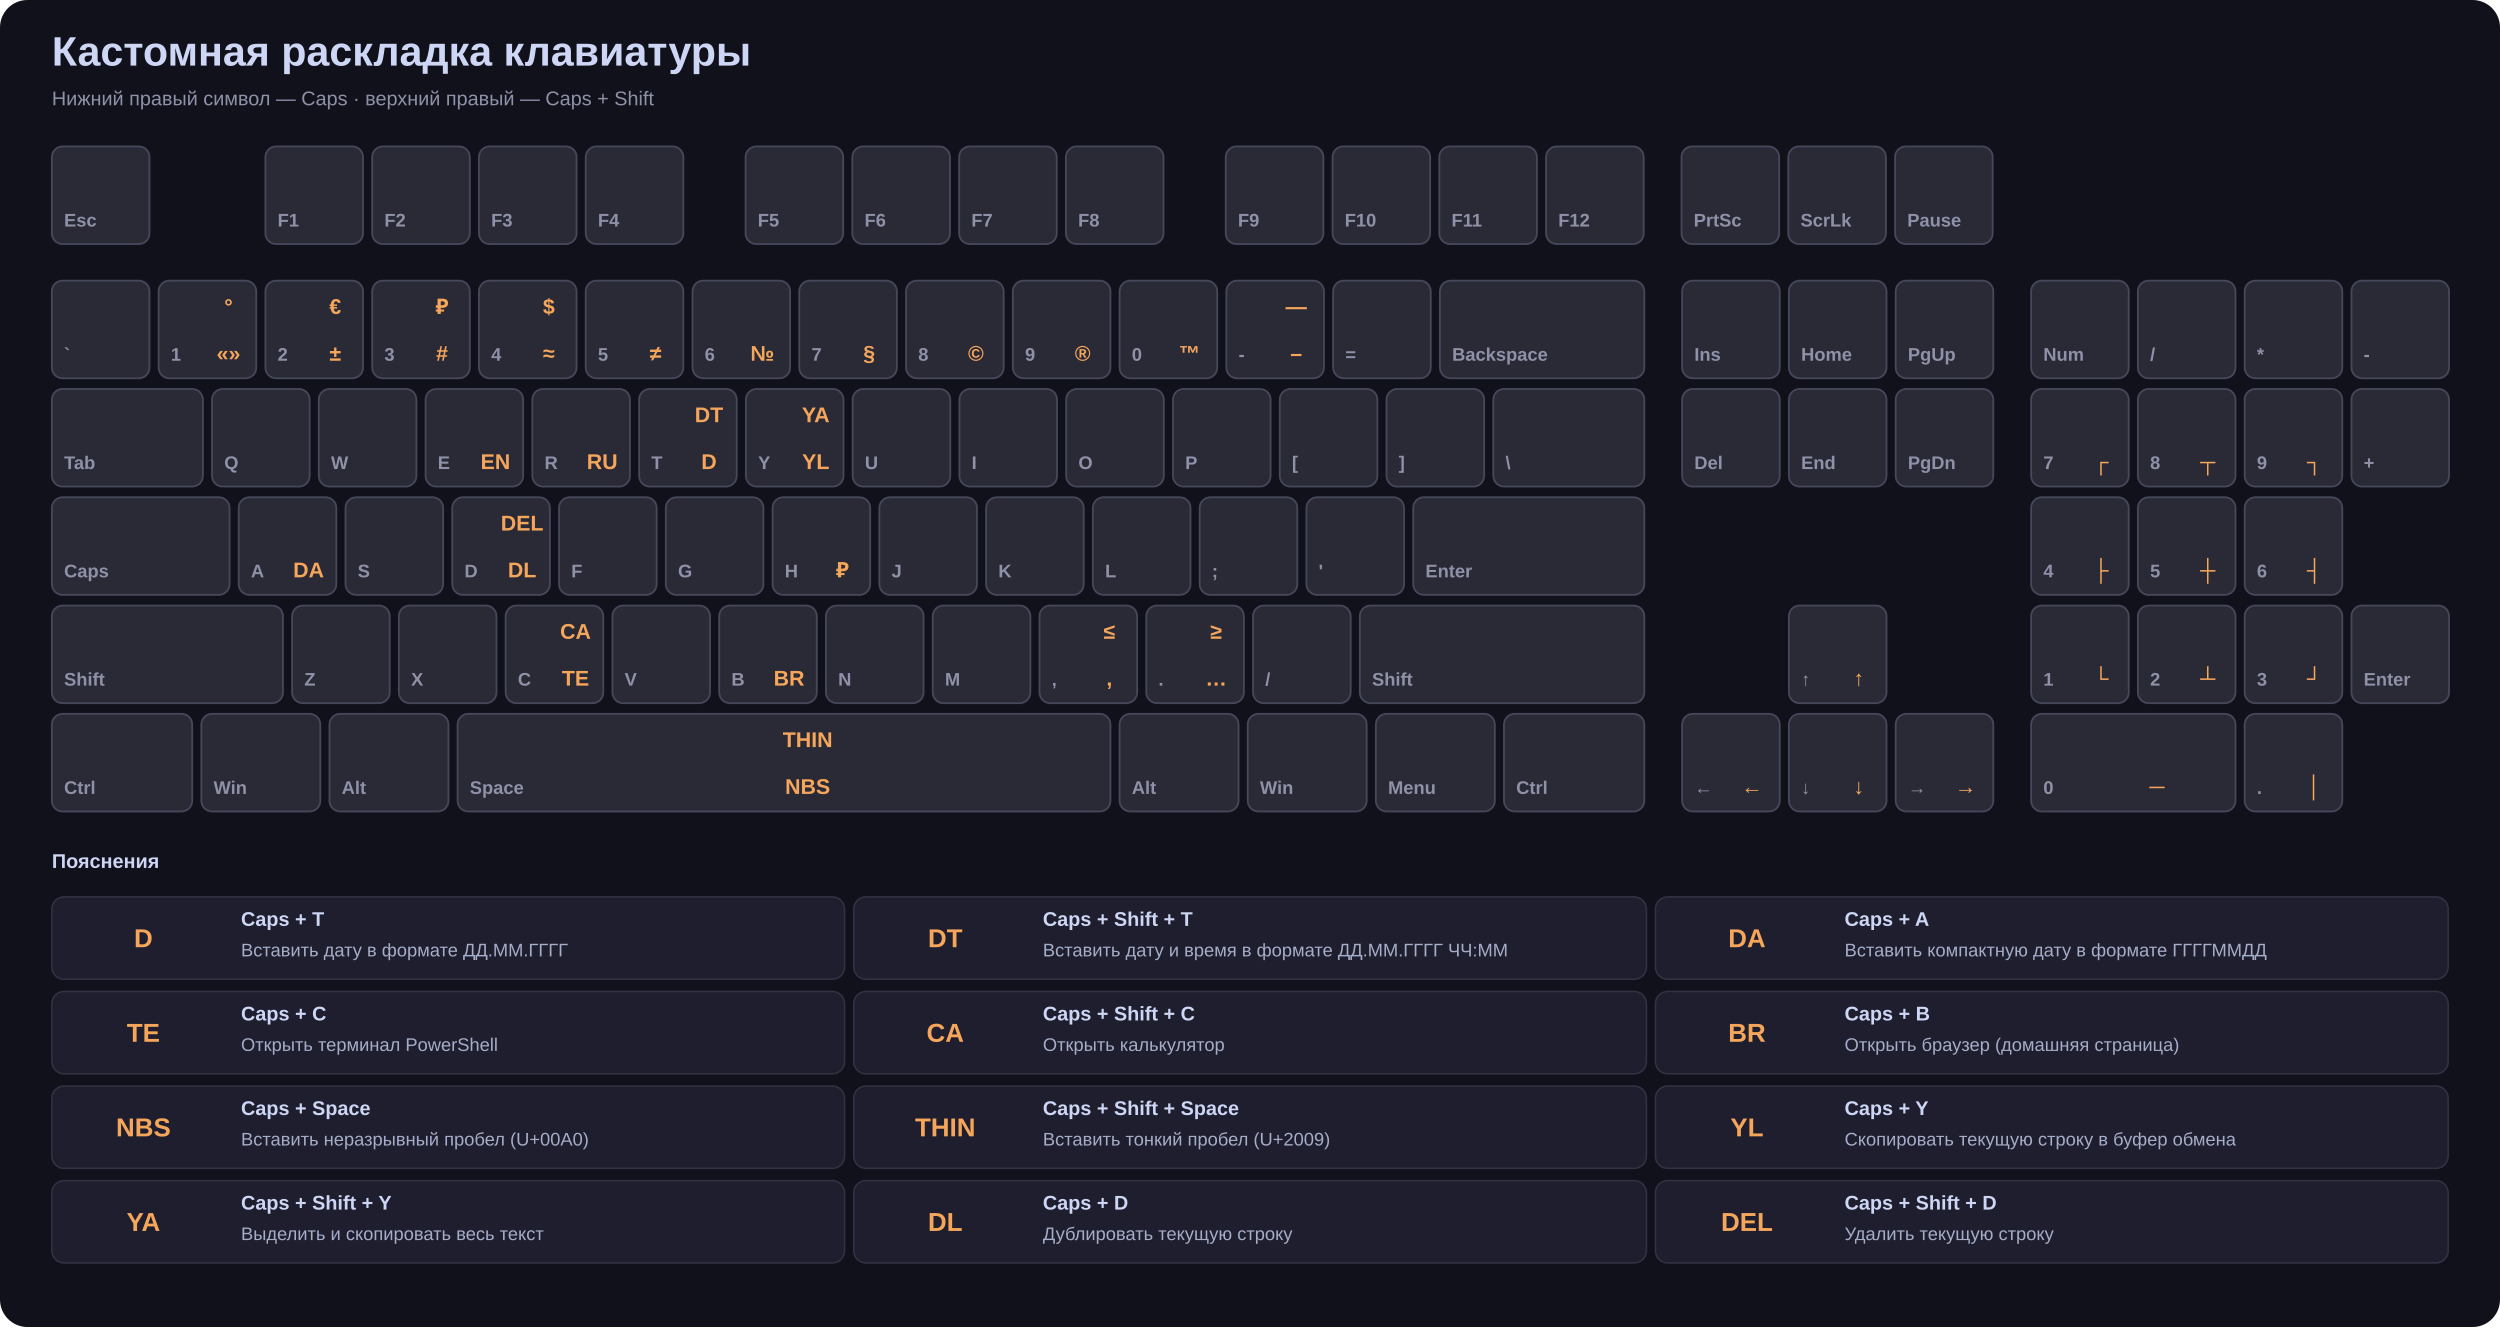
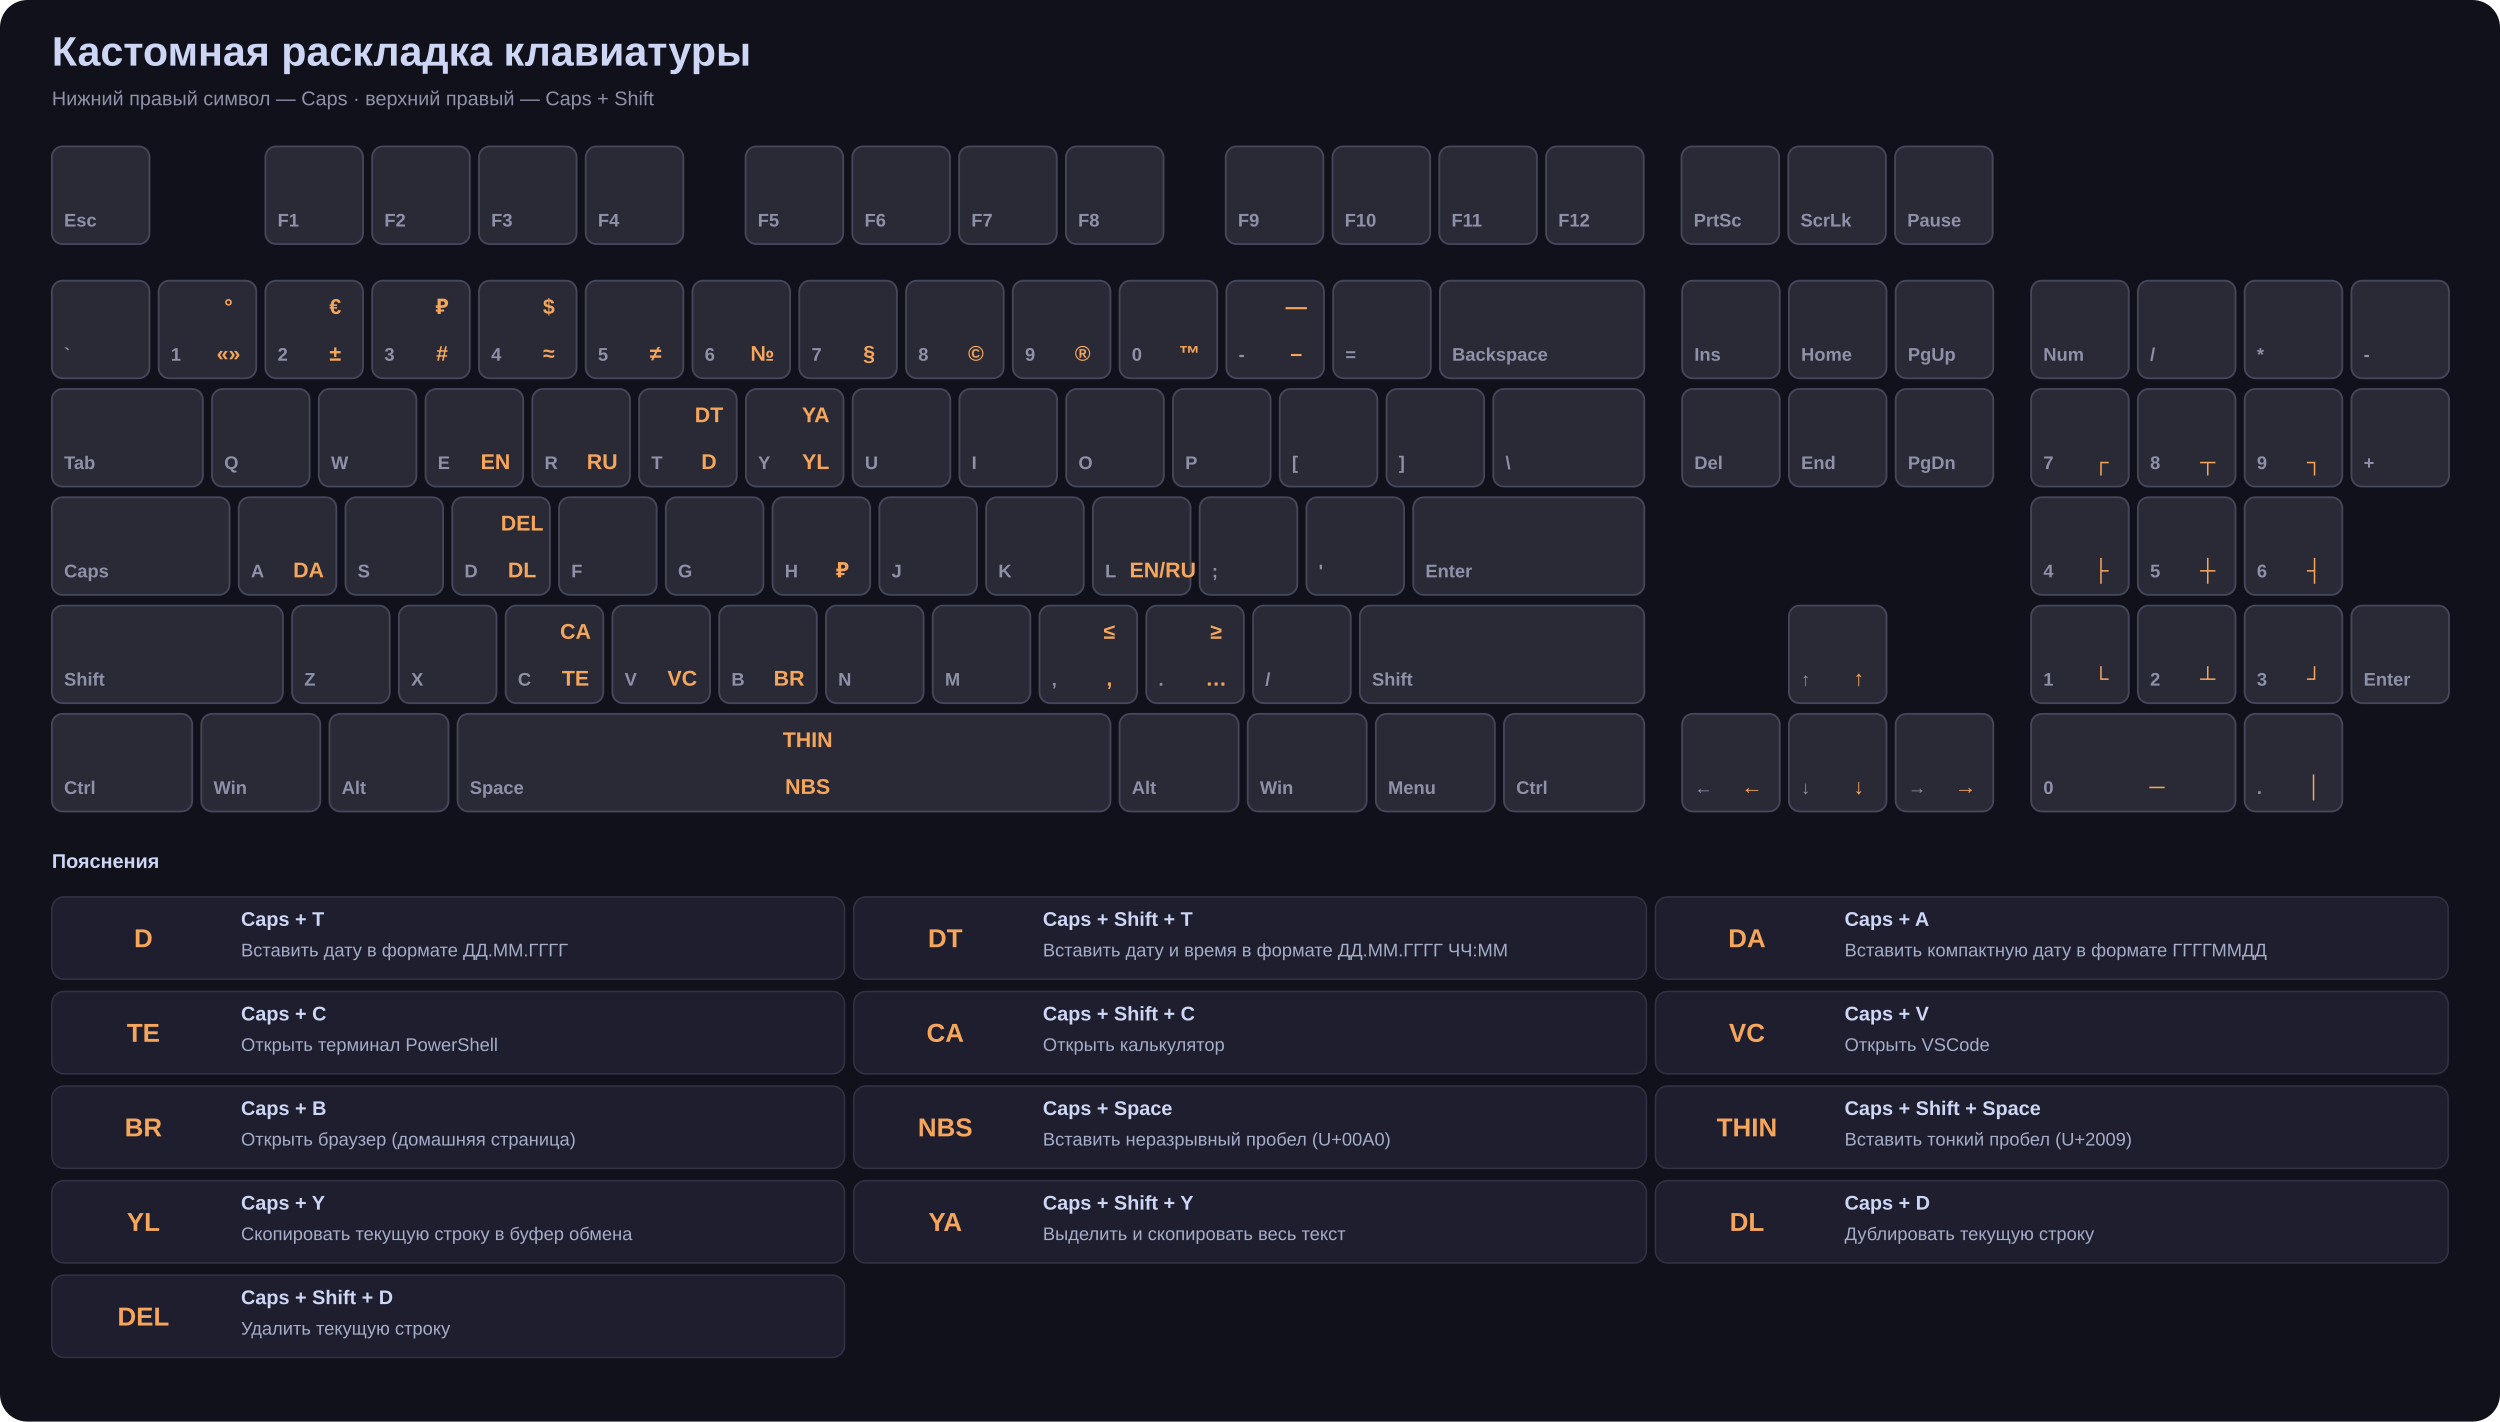
- <svg xmlns="http://www.w3.org/2000/svg" width="1639" height="870" viewBox="0 0 1639 870">
+ <svg xmlns="http://www.w3.org/2000/svg" width="1639" height="932" viewBox="0 0 1639 932">
  <style>
    text { font-family: "Segoe UI", Arial, sans-serif; }
    .base { fill: #292a36; stroke: #45475a; stroke-width: 1.2; }
    .key-label { fill: #8f91a8; font-size: 12px; font-weight: 600; }
    .value { fill: #f5a65b; font-size: 14px; font-weight: 800; }
    .title { fill: #cdd6f4; font-size: 27px; font-weight: 700; }
    .subtitle { fill: #8f91a8; font-size: 13px; }
    .note-title { fill: #cdd6f4; font-size: 13px; font-weight: 700; }
    .note-text { fill: #a6adc8; font-size: 12px; }
</style>
  <rect width="100%" height="100%" fill="#11111b" rx="18" />
  <text x="34.0" y="43.0" class="title">Кастомная раскладка клавиатуры</text>
  <text x="34.0" y="69.0" class="subtitle">Нижний правый символ — Caps · верхний правый — Caps + Shift</text>
  <rect x="34.0" y="96.0" width="64.0" height="64" rx="7" class="base" />
  <text x="42.0" y="148.5" class="key-label" text-anchor="start">Esc</text>
  <rect x="174.0" y="96.0" width="64.0" height="64" rx="7" class="base" />
  <text x="182.0" y="148.5" class="key-label" text-anchor="start">F1</text>
  <rect x="244.0" y="96.0" width="64.0" height="64" rx="7" class="base" />
  <text x="252.0" y="148.5" class="key-label" text-anchor="start">F2</text>
  <rect x="314.0" y="96.0" width="64.0" height="64" rx="7" class="base" />
  <text x="322.0" y="148.5" class="key-label" text-anchor="start">F3</text>
  <rect x="384.0" y="96.0" width="64.0" height="64" rx="7" class="base" />
  <text x="392.0" y="148.5" class="key-label" text-anchor="start">F4</text>
  <rect x="488.8" y="96.0" width="64.0" height="64" rx="7" class="base" />
  <text x="496.8" y="148.5" class="key-label" text-anchor="start">F5</text>
  <rect x="558.8" y="96.0" width="64.0" height="64" rx="7" class="base" />
  <text x="566.8" y="148.5" class="key-label" text-anchor="start">F6</text>
  <rect x="628.8" y="96.0" width="64.0" height="64" rx="7" class="base" />
  <text x="636.8" y="148.5" class="key-label" text-anchor="start">F7</text>
  <rect x="698.8" y="96.0" width="64.0" height="64" rx="7" class="base" />
  <text x="706.8" y="148.5" class="key-label" text-anchor="start">F8</text>
  <rect x="803.6" y="96.0" width="64.0" height="64" rx="7" class="base" />
  <text x="811.6" y="148.5" class="key-label" text-anchor="start">F9</text>
  <rect x="873.6" y="96.0" width="64.0" height="64" rx="7" class="base" />
  <text x="881.6" y="148.5" class="key-label" text-anchor="start">F10</text>
  <rect x="943.6" y="96.0" width="64.0" height="64" rx="7" class="base" />
  <text x="951.6" y="148.5" class="key-label" text-anchor="start">F11</text>
  <rect x="1013.6" y="96.0" width="64.0" height="64" rx="7" class="base" />
  <text x="1021.6" y="148.5" class="key-label" text-anchor="start">F12</text>
  <rect x="1102.4" y="96.0" width="64.0" height="64" rx="7" class="base" />
  <text x="1110.4" y="148.5" class="key-label" text-anchor="start">PrtSc</text>
  <rect x="1172.4" y="96.0" width="64.0" height="64" rx="7" class="base" />
  <text x="1180.4" y="148.5" class="key-label" text-anchor="start">ScrLk</text>
  <rect x="1242.4" y="96.0" width="64.0" height="64" rx="7" class="base" />
  <text x="1250.4" y="148.5" class="key-label" text-anchor="start">Pause</text>
  <rect x="34.0" y="184.0" width="64.0" height="64" rx="7" class="base" />
  <text x="42.0" y="236.5" class="key-label" text-anchor="start">`</text>
  <rect x="104.0" y="184.0" width="64.0" height="64" rx="7" class="base" />
  <text x="112.0" y="236.5" class="key-label" text-anchor="start">1</text>
  <text x="149.8" y="205.8" class="value" text-anchor="middle">°</text>
  <text x="149.8" y="236.5" class="value" text-anchor="middle">«»</text>
  <rect x="174.0" y="184.0" width="64.0" height="64" rx="7" class="base" />
  <text x="182.0" y="236.5" class="key-label" text-anchor="start">2</text>
  <text x="219.8" y="205.8" class="value" text-anchor="middle">€</text>
  <text x="219.8" y="236.5" class="value" text-anchor="middle">±</text>
  <rect x="244.0" y="184.0" width="64.0" height="64" rx="7" class="base" />
  <text x="252.0" y="236.5" class="key-label" text-anchor="start">3</text>
  <text x="289.8" y="205.8" class="value" text-anchor="middle">₽</text>
  <text x="289.8" y="236.5" class="value" text-anchor="middle">#</text>
  <rect x="314.0" y="184.0" width="64.0" height="64" rx="7" class="base" />
  <text x="322.0" y="236.5" class="key-label" text-anchor="start">4</text>
  <text x="359.8" y="205.8" class="value" text-anchor="middle">$</text>
  <text x="359.8" y="236.5" class="value" text-anchor="middle">≈</text>
  <rect x="384.0" y="184.0" width="64.0" height="64" rx="7" class="base" />
  <text x="392.0" y="236.5" class="key-label" text-anchor="start">5</text>
  <text x="429.8" y="236.5" class="value" text-anchor="middle">≠</text>
  <rect x="454.0" y="184.0" width="64.0" height="64" rx="7" class="base" />
  <text x="462.0" y="236.5" class="key-label" text-anchor="start">6</text>
  <text x="499.8" y="236.5" class="value" text-anchor="middle">№</text>
  <rect x="524.0" y="184.0" width="64.0" height="64" rx="7" class="base" />
  <text x="532.0" y="236.5" class="key-label" text-anchor="start">7</text>
  <text x="569.8" y="236.5" class="value" text-anchor="middle">§</text>
  <rect x="594.0" y="184.0" width="64.0" height="64" rx="7" class="base" />
  <text x="602.0" y="236.5" class="key-label" text-anchor="start">8</text>
  <text x="639.8" y="236.5" class="value" text-anchor="middle">©</text>
  <rect x="664.0" y="184.0" width="64.0" height="64" rx="7" class="base" />
  <text x="672.0" y="236.5" class="key-label" text-anchor="start">9</text>
  <text x="709.8" y="236.5" class="value" text-anchor="middle">®</text>
  <rect x="734.0" y="184.0" width="64.0" height="64" rx="7" class="base" />
  <text x="742.0" y="236.5" class="key-label" text-anchor="start">0</text>
  <text x="779.8" y="236.5" class="value" text-anchor="middle">™</text>
  <rect x="804.0" y="184.0" width="64.0" height="64" rx="7" class="base" />
  <text x="812.0" y="236.5" class="key-label" text-anchor="start">-</text>
  <text x="849.8" y="205.8" class="value" text-anchor="middle">—</text>
  <text x="849.8" y="236.5" class="value" text-anchor="middle">–</text>
  <rect x="874.0" y="184.0" width="64.0" height="64" rx="7" class="base" />
  <text x="882.0" y="236.5" class="key-label" text-anchor="start">=</text>
  <rect x="944.0" y="184.0" width="134.0" height="64" rx="7" class="base" />
  <text x="952.0" y="236.5" class="key-label" text-anchor="start">Backspace</text>
  <rect x="1102.8" y="184.0" width="64.0" height="64" rx="7" class="base" />
  <text x="1110.8" y="236.5" class="key-label" text-anchor="start">Ins</text>
  <rect x="1172.8" y="184.0" width="64.0" height="64" rx="7" class="base" />
  <text x="1180.8" y="236.5" class="key-label" text-anchor="start">Home</text>
  <rect x="1242.8" y="184.0" width="64.0" height="64" rx="7" class="base" />
  <text x="1250.8" y="236.5" class="key-label" text-anchor="start">PgUp</text>
  <rect x="1331.6" y="184.0" width="64.0" height="64" rx="7" class="base" />
  <text x="1339.6" y="236.5" class="key-label" text-anchor="start">Num</text>
  <rect x="1401.6" y="184.0" width="64.0" height="64" rx="7" class="base" />
  <text x="1409.6" y="236.5" class="key-label" text-anchor="start">/</text>
  <rect x="1471.6" y="184.0" width="64.0" height="64" rx="7" class="base" />
  <text x="1479.6" y="236.5" class="key-label" text-anchor="start">*</text>
  <rect x="1541.6" y="184.0" width="64.0" height="64" rx="7" class="base" />
  <text x="1549.6" y="236.5" class="key-label" text-anchor="start">-</text>
  <rect x="34.0" y="255.0" width="99.0" height="64" rx="7" class="base" />
  <text x="42.0" y="307.5" class="key-label" text-anchor="start">Tab</text>
  <rect x="139.0" y="255.0" width="64.0" height="64" rx="7" class="base" />
  <text x="147.0" y="307.5" class="key-label" text-anchor="start">Q</text>
  <rect x="209.0" y="255.0" width="64.0" height="64" rx="7" class="base" />
  <text x="217.0" y="307.5" class="key-label" text-anchor="start">W</text>
  <rect x="279.0" y="255.0" width="64.0" height="64" rx="7" class="base" />
  <text x="287.0" y="307.5" class="key-label" text-anchor="start">E</text>
  <text x="324.8" y="307.5" class="value" text-anchor="middle">EN</text>
  <rect x="349.0" y="255.0" width="64.0" height="64" rx="7" class="base" />
  <text x="357.0" y="307.5" class="key-label" text-anchor="start">R</text>
  <text x="394.8" y="307.5" class="value" text-anchor="middle">RU</text>
  <rect x="419.0" y="255.0" width="64.0" height="64" rx="7" class="base" />
  <text x="427.0" y="307.5" class="key-label" text-anchor="start">T</text>
  <text x="464.8" y="276.8" class="value" text-anchor="middle">DT</text>
  <text x="464.8" y="307.5" class="value" text-anchor="middle">D</text>
  <rect x="489.0" y="255.0" width="64.0" height="64" rx="7" class="base" />
  <text x="497.0" y="307.5" class="key-label" text-anchor="start">Y</text>
  <text x="534.8" y="276.8" class="value" text-anchor="middle">YA</text>
  <text x="534.8" y="307.5" class="value" text-anchor="middle">YL</text>
  <rect x="559.0" y="255.0" width="64.0" height="64" rx="7" class="base" />
  <text x="567.0" y="307.5" class="key-label" text-anchor="start">U</text>
  <rect x="629.0" y="255.0" width="64.0" height="64" rx="7" class="base" />
  <text x="637.0" y="307.5" class="key-label" text-anchor="start">I</text>
  <rect x="699.0" y="255.0" width="64.0" height="64" rx="7" class="base" />
  <text x="707.0" y="307.5" class="key-label" text-anchor="start">O</text>
  <rect x="769.0" y="255.0" width="64.0" height="64" rx="7" class="base" />
  <text x="777.0" y="307.5" class="key-label" text-anchor="start">P</text>
  <rect x="839.0" y="255.0" width="64.0" height="64" rx="7" class="base" />
  <text x="847.0" y="307.5" class="key-label" text-anchor="start">[</text>
  <rect x="909.0" y="255.0" width="64.0" height="64" rx="7" class="base" />
  <text x="917.0" y="307.5" class="key-label" text-anchor="start">]</text>
  <rect x="979.0" y="255.0" width="99.0" height="64" rx="7" class="base" />
  <text x="987.0" y="307.5" class="key-label" text-anchor="start">\</text>
  <rect x="1102.8" y="255.0" width="64.0" height="64" rx="7" class="base" />
  <text x="1110.8" y="307.5" class="key-label" text-anchor="start">Del</text>
  <rect x="1172.8" y="255.0" width="64.0" height="64" rx="7" class="base" />
  <text x="1180.8" y="307.5" class="key-label" text-anchor="start">End</text>
  <rect x="1242.8" y="255.0" width="64.0" height="64" rx="7" class="base" />
  <text x="1250.8" y="307.5" class="key-label" text-anchor="start">PgDn</text>
  <rect x="1331.6" y="255.0" width="64.0" height="64" rx="7" class="base" />
  <text x="1339.6" y="307.5" class="key-label" text-anchor="start">7</text>
  <text x="1377.4" y="307.5" class="value" text-anchor="middle">┌</text>
  <rect x="1401.6" y="255.0" width="64.0" height="64" rx="7" class="base" />
  <text x="1409.6" y="307.5" class="key-label" text-anchor="start">8</text>
  <text x="1447.4" y="307.5" class="value" text-anchor="middle">┬</text>
  <rect x="1471.6" y="255.0" width="64.0" height="64" rx="7" class="base" />
  <text x="1479.6" y="307.5" class="key-label" text-anchor="start">9</text>
  <text x="1517.4" y="307.5" class="value" text-anchor="middle">┐</text>
  <rect x="1541.6" y="255.0" width="64.0" height="64" rx="7" class="base" />
  <text x="1549.6" y="307.5" class="key-label" text-anchor="start">+</text>
  <rect x="34.0" y="326.0" width="116.5" height="64" rx="7" class="base" />
  <text x="42.0" y="378.5" class="key-label" text-anchor="start">Caps</text>
  <rect x="156.5" y="326.0" width="64.0" height="64" rx="7" class="base" />
  <text x="164.5" y="378.5" class="key-label" text-anchor="start">A</text>
  <text x="202.3" y="378.5" class="value" text-anchor="middle">DA</text>
  <rect x="226.5" y="326.0" width="64.0" height="64" rx="7" class="base" />
  <text x="234.5" y="378.5" class="key-label" text-anchor="start">S</text>
  <rect x="296.5" y="326.0" width="64.0" height="64" rx="7" class="base" />
  <text x="304.5" y="378.5" class="key-label" text-anchor="start">D</text>
  <text x="342.3" y="347.8" class="value" text-anchor="middle">DEL</text>
  <text x="342.3" y="378.5" class="value" text-anchor="middle">DL</text>
  <rect x="366.5" y="326.0" width="64.0" height="64" rx="7" class="base" />
  <text x="374.5" y="378.5" class="key-label" text-anchor="start">F</text>
  <rect x="436.5" y="326.0" width="64.0" height="64" rx="7" class="base" />
  <text x="444.5" y="378.5" class="key-label" text-anchor="start">G</text>
  <rect x="506.5" y="326.0" width="64.0" height="64" rx="7" class="base" />
  <text x="514.5" y="378.5" class="key-label" text-anchor="start">H</text>
  <text x="552.3" y="378.5" class="value" text-anchor="middle">₽</text>
  <rect x="576.5" y="326.0" width="64.0" height="64" rx="7" class="base" />
  <text x="584.5" y="378.5" class="key-label" text-anchor="start">J</text>
  <rect x="646.5" y="326.0" width="64.0" height="64" rx="7" class="base" />
  <text x="654.5" y="378.5" class="key-label" text-anchor="start">K</text>
  <rect x="716.5" y="326.0" width="64.0" height="64" rx="7" class="base" />
  <text x="724.5" y="378.5" class="key-label" text-anchor="start">L</text>
+   <text x="762.3" y="378.5" class="value" text-anchor="middle">EN/RU</text>
  <rect x="786.5" y="326.0" width="64.0" height="64" rx="7" class="base" />
  <text x="794.5" y="378.5" class="key-label" text-anchor="start">;</text>
  <rect x="856.5" y="326.0" width="64.0" height="64" rx="7" class="base" />
  <text x="864.5" y="378.5" class="key-label" text-anchor="start">'</text>
  <rect x="926.5" y="326.0" width="151.5" height="64" rx="7" class="base" />
  <text x="934.5" y="378.5" class="key-label" text-anchor="start">Enter</text>
  <rect x="1331.6" y="326.0" width="64.0" height="64" rx="7" class="base" />
  <text x="1339.6" y="378.5" class="key-label" text-anchor="start">4</text>
  <text x="1377.4" y="378.5" class="value" text-anchor="middle">├</text>
  <rect x="1401.6" y="326.0" width="64.0" height="64" rx="7" class="base" />
  <text x="1409.6" y="378.5" class="key-label" text-anchor="start">5</text>
  <text x="1447.4" y="378.5" class="value" text-anchor="middle">┼</text>
  <rect x="1471.6" y="326.0" width="64.0" height="64" rx="7" class="base" />
  <text x="1479.6" y="378.5" class="key-label" text-anchor="start">6</text>
  <text x="1517.4" y="378.5" class="value" text-anchor="middle">┤</text>
  <rect x="34.0" y="397.0" width="151.5" height="64" rx="7" class="base" />
  <text x="42.0" y="449.5" class="key-label" text-anchor="start">Shift</text>
  <rect x="191.5" y="397.0" width="64.0" height="64" rx="7" class="base" />
  <text x="199.5" y="449.5" class="key-label" text-anchor="start">Z</text>
  <rect x="261.5" y="397.0" width="64.0" height="64" rx="7" class="base" />
  <text x="269.5" y="449.5" class="key-label" text-anchor="start">X</text>
  <rect x="331.5" y="397.0" width="64.0" height="64" rx="7" class="base" />
  <text x="339.5" y="449.5" class="key-label" text-anchor="start">C</text>
  <text x="377.3" y="418.8" class="value" text-anchor="middle">CA</text>
  <text x="377.3" y="449.5" class="value" text-anchor="middle">TE</text>
  <rect x="401.5" y="397.0" width="64.0" height="64" rx="7" class="base" />
  <text x="409.5" y="449.5" class="key-label" text-anchor="start">V</text>
+   <text x="447.3" y="449.5" class="value" text-anchor="middle">VC</text>
  <rect x="471.5" y="397.0" width="64.0" height="64" rx="7" class="base" />
  <text x="479.5" y="449.5" class="key-label" text-anchor="start">B</text>
  <text x="517.3" y="449.5" class="value" text-anchor="middle">BR</text>
  <rect x="541.5" y="397.0" width="64.0" height="64" rx="7" class="base" />
  <text x="549.5" y="449.5" class="key-label" text-anchor="start">N</text>
  <rect x="611.5" y="397.0" width="64.0" height="64" rx="7" class="base" />
  <text x="619.5" y="449.5" class="key-label" text-anchor="start">M</text>
  <rect x="681.5" y="397.0" width="64.0" height="64" rx="7" class="base" />
  <text x="689.5" y="449.5" class="key-label" text-anchor="start">,</text>
  <text x="727.3" y="418.8" class="value" text-anchor="middle">≤</text>
  <text x="727.3" y="449.5" class="value" text-anchor="middle">,</text>
  <rect x="751.5" y="397.0" width="64.0" height="64" rx="7" class="base" />
  <text x="759.5" y="449.5" class="key-label" text-anchor="start">.</text>
  <text x="797.3" y="418.8" class="value" text-anchor="middle">≥</text>
  <text x="797.3" y="449.5" class="value" text-anchor="middle">…</text>
  <rect x="821.5" y="397.0" width="64.0" height="64" rx="7" class="base" />
  <text x="829.5" y="449.5" class="key-label" text-anchor="start">/</text>
  <rect x="891.5" y="397.0" width="186.5" height="64" rx="7" class="base" />
  <text x="899.5" y="449.5" class="key-label" text-anchor="start">Shift</text>
  <rect x="1172.8" y="397.0" width="64.0" height="64" rx="7" class="base" />
  <text x="1180.8" y="449.5" class="key-label" text-anchor="start">↑</text>
  <text x="1218.6" y="449.5" class="value" text-anchor="middle">↑</text>
  <rect x="1331.6" y="397.0" width="64.0" height="64" rx="7" class="base" />
  <text x="1339.6" y="449.5" class="key-label" text-anchor="start">1</text>
  <text x="1377.4" y="449.5" class="value" text-anchor="middle">└</text>
  <rect x="1401.6" y="397.0" width="64.0" height="64" rx="7" class="base" />
  <text x="1409.6" y="449.5" class="key-label" text-anchor="start">2</text>
  <text x="1447.4" y="449.5" class="value" text-anchor="middle">┴</text>
  <rect x="1471.6" y="397.0" width="64.0" height="64" rx="7" class="base" />
  <text x="1479.6" y="449.5" class="key-label" text-anchor="start">3</text>
  <text x="1517.4" y="449.5" class="value" text-anchor="middle">┘</text>
  <rect x="1541.6" y="397.0" width="64.0" height="64" rx="7" class="base" />
  <text x="1549.6" y="449.5" class="key-label" text-anchor="start">Enter</text>
  <rect x="34.0" y="468.0" width="92.0" height="64" rx="7" class="base" />
  <text x="42.0" y="520.5" class="key-label" text-anchor="start">Ctrl</text>
  <rect x="132.0" y="468.0" width="78.0" height="64" rx="7" class="base" />
  <text x="140.0" y="520.5" class="key-label" text-anchor="start">Win</text>
  <rect x="216.0" y="468.0" width="78.0" height="64" rx="7" class="base" />
  <text x="224.0" y="520.5" class="key-label" text-anchor="start">Alt</text>
  <rect x="300.0" y="468.0" width="428.0" height="64" rx="7" class="base" />
  <text x="308.0" y="520.5" class="key-label" text-anchor="start">Space</text>
  <text x="529.5" y="489.8" class="value" text-anchor="middle">THIN</text>
  <text x="529.5" y="520.5" class="value" text-anchor="middle">NBS</text>
  <rect x="734.0" y="468.0" width="78.0" height="64" rx="7" class="base" />
  <text x="742.0" y="520.5" class="key-label" text-anchor="start">Alt</text>
  <rect x="818.0" y="468.0" width="78.0" height="64" rx="7" class="base" />
  <text x="826.0" y="520.5" class="key-label" text-anchor="start">Win</text>
  <rect x="902.0" y="468.0" width="78.0" height="64" rx="7" class="base" />
  <text x="910.0" y="520.5" class="key-label" text-anchor="start">Menu</text>
  <rect x="986.0" y="468.0" width="92.0" height="64" rx="7" class="base" />
  <text x="994.0" y="520.5" class="key-label" text-anchor="start">Ctrl</text>
  <rect x="1102.8" y="468.0" width="64.0" height="64" rx="7" class="base" />
  <text x="1110.8" y="520.5" class="key-label" text-anchor="start">←</text>
  <text x="1148.6" y="520.5" class="value" text-anchor="middle">←</text>
  <rect x="1172.8" y="468.0" width="64.0" height="64" rx="7" class="base" />
  <text x="1180.8" y="520.5" class="key-label" text-anchor="start">↓</text>
  <text x="1218.6" y="520.5" class="value" text-anchor="middle">↓</text>
  <rect x="1242.8" y="468.0" width="64.0" height="64" rx="7" class="base" />
  <text x="1250.8" y="520.5" class="key-label" text-anchor="start">→</text>
  <text x="1288.6" y="520.5" class="value" text-anchor="middle">→</text>
  <rect x="1331.6" y="468.0" width="134.0" height="64" rx="7" class="base" />
  <text x="1339.6" y="520.5" class="key-label" text-anchor="start">0</text>
  <text x="1414.1" y="520.5" class="value" text-anchor="middle">─</text>
  <rect x="1471.6" y="468.0" width="64.0" height="64" rx="7" class="base" />
  <text x="1479.6" y="520.5" class="key-label" text-anchor="start">.</text>
  <text x="1517.4" y="520.5" class="value" text-anchor="middle">│</text>
  <text x="34.0" y="569.0" class="note-title">Пояснения</text>
  <rect x="34.0" y="588.0" width="519.7" height="54" rx="8" fill="#1e1e2e" stroke="#313244" />
  <text x="94.0" y="621.0" class="value" text-anchor="middle" style="font-size:17px;font-weight:800">D</text>
  <text x="158.0" y="607.0" class="note-title" text-anchor="start">Caps + T</text>
  <text x="158.0" y="627.0" class="note-text" text-anchor="start">Вставить дату в формате ДД.ММ.ГГГГ</text>
  <rect x="559.7" y="588.0" width="519.7" height="54" rx="8" fill="#1e1e2e" stroke="#313244" />
  <text x="619.7" y="621.0" class="value" text-anchor="middle" style="font-size:17px;font-weight:800">DT</text>
  <text x="683.7" y="607.0" class="note-title" text-anchor="start">Caps + Shift + T</text>
  <text x="683.7" y="627.0" class="note-text" text-anchor="start">Вставить дату и время в формате ДД.ММ.ГГГГ ЧЧ:ММ</text>
  <rect x="1085.3" y="588.0" width="519.7" height="54" rx="8" fill="#1e1e2e" stroke="#313244" />
  <text x="1145.3" y="621.0" class="value" text-anchor="middle" style="font-size:17px;font-weight:800">DA</text>
  <text x="1209.3" y="607.0" class="note-title" text-anchor="start">Caps + A</text>
  <text x="1209.3" y="627.0" class="note-text" text-anchor="start">Вставить компактную дату в формате ГГГГММДД</text>
  <rect x="34.0" y="650.0" width="519.7" height="54" rx="8" fill="#1e1e2e" stroke="#313244" />
  <text x="94.0" y="683.0" class="value" text-anchor="middle" style="font-size:17px;font-weight:800">TE</text>
  <text x="158.0" y="669.0" class="note-title" text-anchor="start">Caps + C</text>
  <text x="158.0" y="689.0" class="note-text" text-anchor="start">Открыть терминал PowerShell</text>
  <rect x="559.7" y="650.0" width="519.7" height="54" rx="8" fill="#1e1e2e" stroke="#313244" />
  <text x="619.7" y="683.0" class="value" text-anchor="middle" style="font-size:17px;font-weight:800">CA</text>
  <text x="683.7" y="669.0" class="note-title" text-anchor="start">Caps + Shift + C</text>
  <text x="683.7" y="689.0" class="note-text" text-anchor="start">Открыть калькулятор</text>
  <rect x="1085.3" y="650.0" width="519.7" height="54" rx="8" fill="#1e1e2e" stroke="#313244" />
-   <text x="1145.3" y="683.0" class="value" text-anchor="middle" style="font-size:17px;font-weight:800">BR</text>
-   <text x="1209.3" y="669.0" class="note-title" text-anchor="start">Caps + B</text>
-   <text x="1209.3" y="689.0" class="note-text" text-anchor="start">Открыть браузер (домашняя страница)</text>
+   <text x="1145.3" y="683.0" class="value" text-anchor="middle" style="font-size:17px;font-weight:800">VC</text>
+   <text x="1209.3" y="669.0" class="note-title" text-anchor="start">Caps + V</text>
+   <text x="1209.3" y="689.0" class="note-text" text-anchor="start">Открыть VSCode</text>
  <rect x="34.0" y="712.0" width="519.7" height="54" rx="8" fill="#1e1e2e" stroke="#313244" />
-   <text x="94.0" y="745.0" class="value" text-anchor="middle" style="font-size:17px;font-weight:800">NBS</text>
-   <text x="158.0" y="731.0" class="note-title" text-anchor="start">Caps + Space</text>
-   <text x="158.0" y="751.0" class="note-text" text-anchor="start">Вставить неразрывный пробел (U+00A0)</text>
+   <text x="94.0" y="745.0" class="value" text-anchor="middle" style="font-size:17px;font-weight:800">BR</text>
+   <text x="158.0" y="731.0" class="note-title" text-anchor="start">Caps + B</text>
+   <text x="158.0" y="751.0" class="note-text" text-anchor="start">Открыть браузер (домашняя страница)</text>
  <rect x="559.7" y="712.0" width="519.7" height="54" rx="8" fill="#1e1e2e" stroke="#313244" />
-   <text x="619.7" y="745.0" class="value" text-anchor="middle" style="font-size:17px;font-weight:800">THIN</text>
-   <text x="683.7" y="731.0" class="note-title" text-anchor="start">Caps + Shift + Space</text>
-   <text x="683.7" y="751.0" class="note-text" text-anchor="start">Вставить тонкий пробел (U+2009)</text>
+   <text x="619.7" y="745.0" class="value" text-anchor="middle" style="font-size:17px;font-weight:800">NBS</text>
+   <text x="683.7" y="731.0" class="note-title" text-anchor="start">Caps + Space</text>
+   <text x="683.7" y="751.0" class="note-text" text-anchor="start">Вставить неразрывный пробел (U+00A0)</text>
  <rect x="1085.3" y="712.0" width="519.7" height="54" rx="8" fill="#1e1e2e" stroke="#313244" />
-   <text x="1145.3" y="745.0" class="value" text-anchor="middle" style="font-size:17px;font-weight:800">YL</text>
-   <text x="1209.3" y="731.0" class="note-title" text-anchor="start">Caps + Y</text>
-   <text x="1209.3" y="751.0" class="note-text" text-anchor="start">Скопировать текущую строку в буфер обмена</text>
+   <text x="1145.3" y="745.0" class="value" text-anchor="middle" style="font-size:17px;font-weight:800">THIN</text>
+   <text x="1209.3" y="731.0" class="note-title" text-anchor="start">Caps + Shift + Space</text>
+   <text x="1209.3" y="751.0" class="note-text" text-anchor="start">Вставить тонкий пробел (U+2009)</text>
  <rect x="34.0" y="774.0" width="519.7" height="54" rx="8" fill="#1e1e2e" stroke="#313244" />
-   <text x="94.0" y="807.0" class="value" text-anchor="middle" style="font-size:17px;font-weight:800">YA</text>
-   <text x="158.0" y="793.0" class="note-title" text-anchor="start">Caps + Shift + Y</text>
-   <text x="158.0" y="813.0" class="note-text" text-anchor="start">Выделить и скопировать весь текст</text>
+   <text x="94.0" y="807.0" class="value" text-anchor="middle" style="font-size:17px;font-weight:800">YL</text>
+   <text x="158.0" y="793.0" class="note-title" text-anchor="start">Caps + Y</text>
+   <text x="158.0" y="813.0" class="note-text" text-anchor="start">Скопировать текущую строку в буфер обмена</text>
  <rect x="559.7" y="774.0" width="519.7" height="54" rx="8" fill="#1e1e2e" stroke="#313244" />
-   <text x="619.7" y="807.0" class="value" text-anchor="middle" style="font-size:17px;font-weight:800">DL</text>
-   <text x="683.7" y="793.0" class="note-title" text-anchor="start">Caps + D</text>
-   <text x="683.7" y="813.0" class="note-text" text-anchor="start">Дублировать текущую строку</text>
+   <text x="619.7" y="807.0" class="value" text-anchor="middle" style="font-size:17px;font-weight:800">YA</text>
+   <text x="683.7" y="793.0" class="note-title" text-anchor="start">Caps + Shift + Y</text>
+   <text x="683.7" y="813.0" class="note-text" text-anchor="start">Выделить и скопировать весь текст</text>
  <rect x="1085.3" y="774.0" width="519.7" height="54" rx="8" fill="#1e1e2e" stroke="#313244" />
-   <text x="1145.3" y="807.0" class="value" text-anchor="middle" style="font-size:17px;font-weight:800">DEL</text>
-   <text x="1209.3" y="793.0" class="note-title" text-anchor="start">Caps + Shift + D</text>
-   <text x="1209.3" y="813.0" class="note-text" text-anchor="start">Удалить текущую строку</text>
+   <text x="1145.3" y="807.0" class="value" text-anchor="middle" style="font-size:17px;font-weight:800">DL</text>
+   <text x="1209.3" y="793.0" class="note-title" text-anchor="start">Caps + D</text>
+   <text x="1209.3" y="813.0" class="note-text" text-anchor="start">Дублировать текущую строку</text>
+   <rect x="34.0" y="836.0" width="519.7" height="54" rx="8" fill="#1e1e2e" stroke="#313244" />
+   <text x="94.0" y="869.0" class="value" text-anchor="middle" style="font-size:17px;font-weight:800">DEL</text>
+   <text x="158.0" y="855.0" class="note-title" text-anchor="start">Caps + Shift + D</text>
+   <text x="158.0" y="875.0" class="note-text" text-anchor="start">Удалить текущую строку</text>
</svg>
